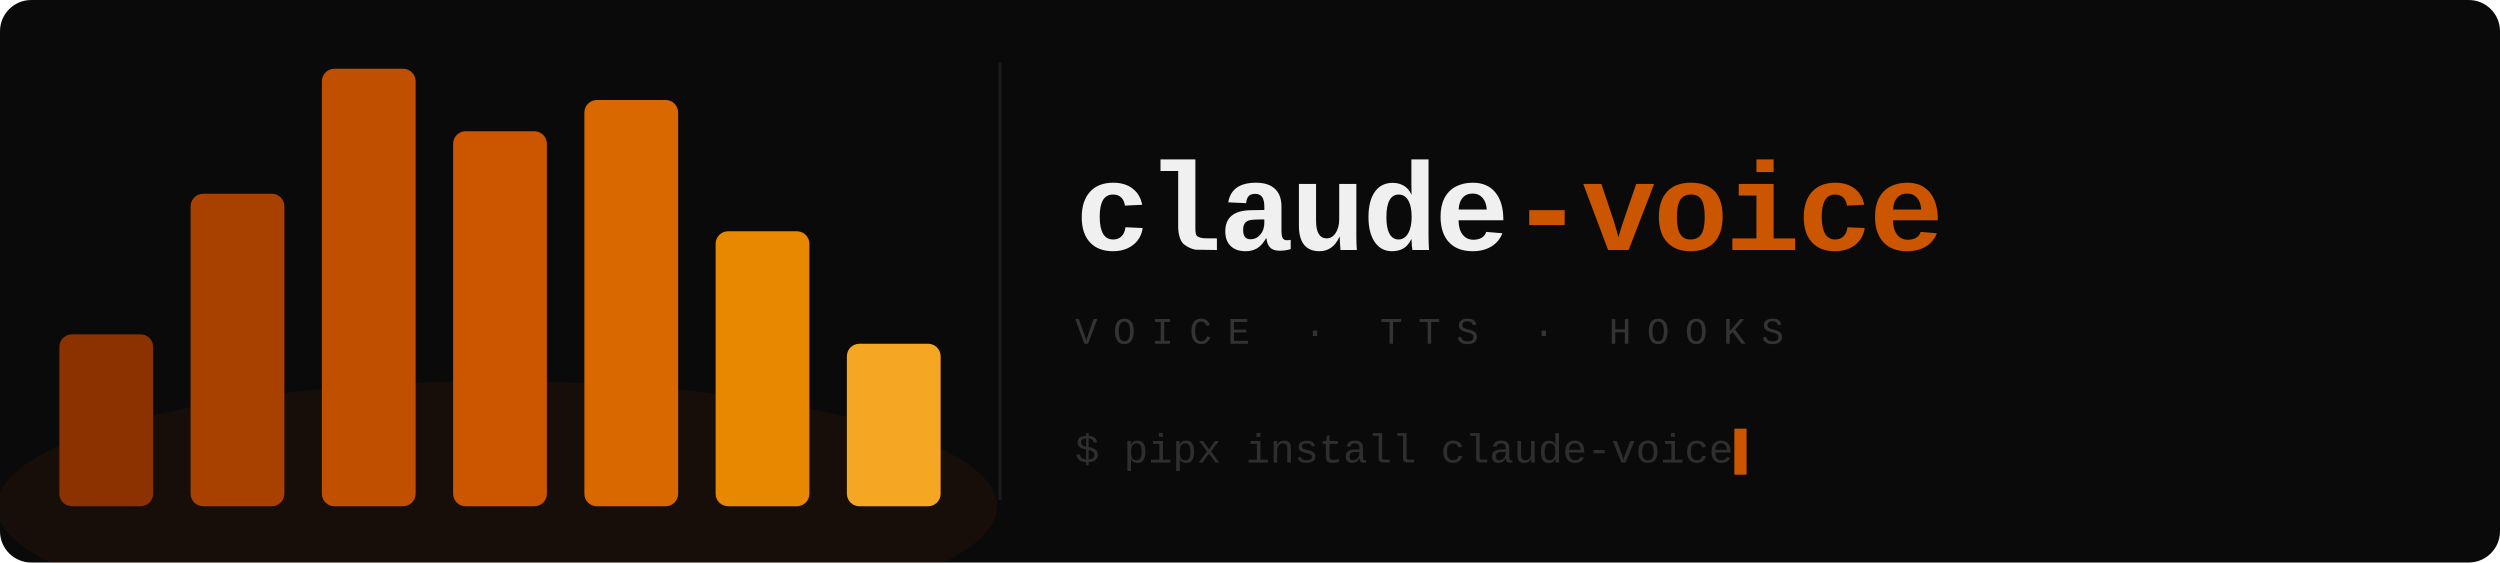
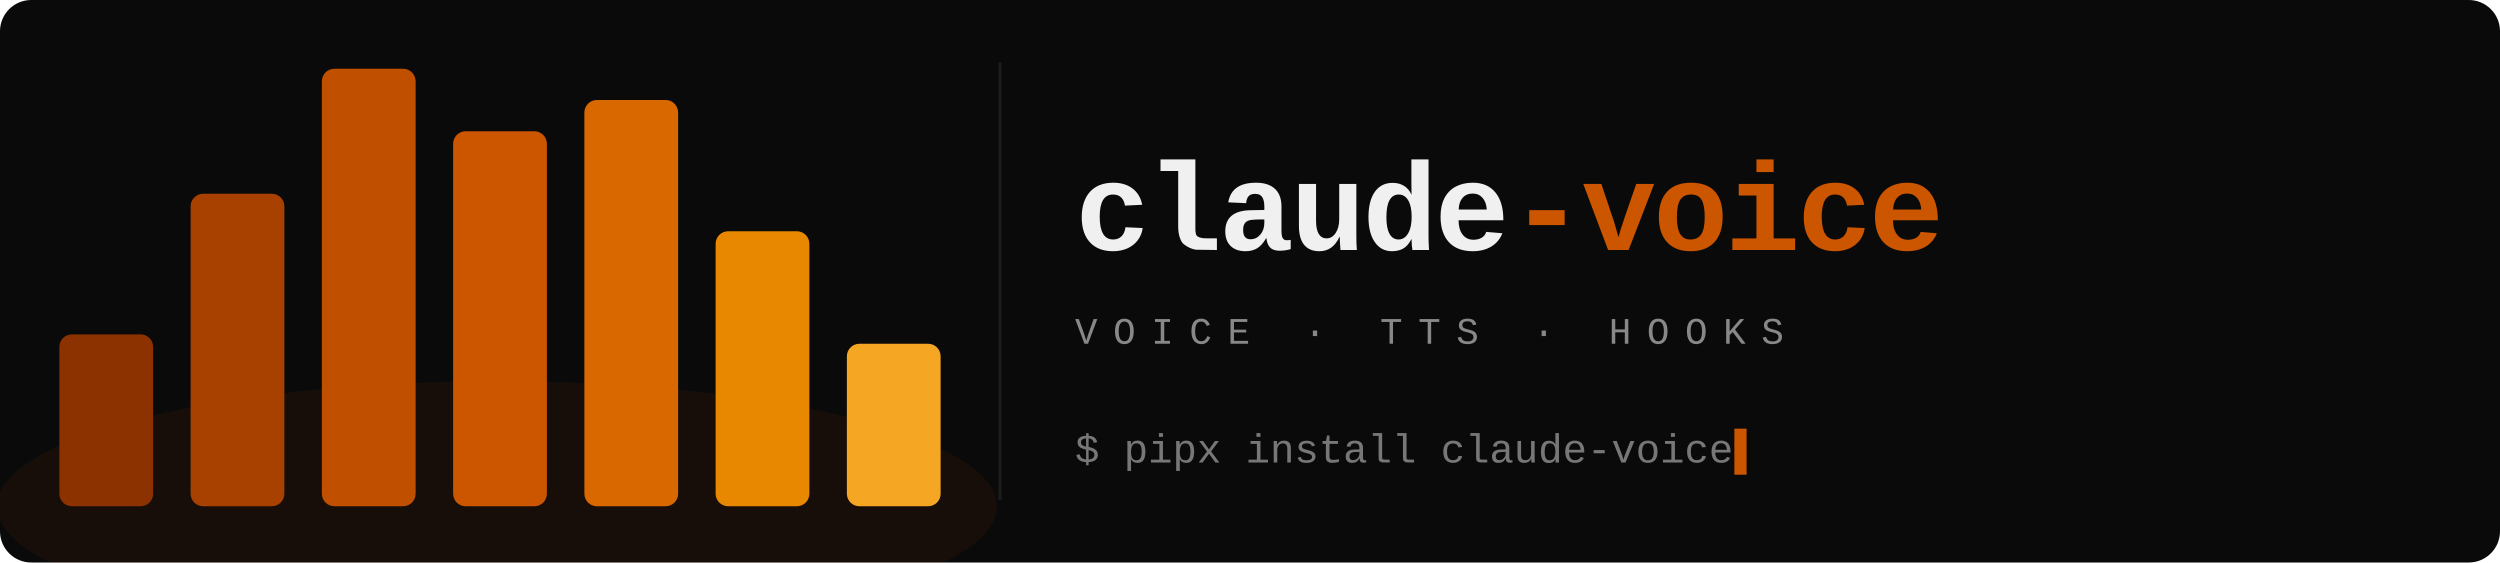
<svg xmlns="http://www.w3.org/2000/svg" viewBox="0 0 800 180" width="800" height="180">
  <defs>
    <style>
      .bar {
        transform-box: fill-box;
        transform-origin: 50% 100%;
      }
      @keyframes w1 { to { transform: scaleY(0.35); } }
      @keyframes w2 { to { transform: scaleY(0.50); } }
      @keyframes w3 { to { transform: scaleY(0.22); } }
      @keyframes w4 { to { transform: scaleY(0.58); } }
      @keyframes w5 { to { transform: scaleY(0.28); } }
      @keyframes w6 { to { transform: scaleY(0.52); } }
      @keyframes w7 { to { transform: scaleY(0.32); } }
      @keyframes blink { 0%,49% { opacity: 1; } 50%,100% { opacity: 0; } }
      .cursor { animation: blink 1.1s step-start infinite; }
    </style>
  </defs>
  <rect width="800" height="180" fill="#0A0A0A" rx="10" />
  <ellipse cx="159" cy="162" rx="160" ry="40" fill="rgba(204,85,0,0.07)" />
  <line x1="320" y1="20" x2="320" y2="160" stroke="#1C1C1C" stroke-width="1" />
  <rect class="bar" x="19" y="107" width="30" height="55" rx="4" fill="#8C3200" style="animation: w1 0.80s ease-in-out  0.00s infinite alternate;" />
  <rect class="bar" x="61" y="62" width="30" height="100" rx="4" fill="#A84000" style="animation: w2 0.68s ease-in-out -0.15s infinite alternate;" />
  <rect class="bar" x="103" y="22" width="30" height="140" rx="4" fill="#C05000" style="animation: w3 0.76s ease-in-out -0.08s infinite alternate;" />
  <rect class="bar" x="145" y="42" width="30" height="120" rx="4" fill="#CC5500" style="animation: w4 0.60s ease-in-out -0.20s infinite alternate;" />
  <rect class="bar" x="187" y="32" width="30" height="130" rx="4" fill="#D96800" style="animation: w5 0.72s ease-in-out -0.12s infinite alternate;" />
  <rect class="bar" x="229" y="74" width="30" height="88" rx="4" fill="#E88800" style="animation: w6 0.64s ease-in-out -0.18s infinite alternate;" />
  <rect class="bar" x="271" y="110" width="30" height="52" rx="4" fill="#F5A623" style="animation: w7 0.84s ease-in-out -0.05s infinite alternate;" />
  <text x="344" y="80" font-family="'Courier New',Courier,monospace" font-size="40" font-weight="700" fill="#F0F0F0" letter-spacing="-1">claude<tspan fill="#CC5500">-voice</tspan>
  </text>
-   <text x="344" y="110" font-family="'Courier New',Courier,monospace" font-size="12" fill="#333333" letter-spacing="5">VOICE · TTS · HOOKS</text>
-   <text x="344" y="148" font-family="'Courier New',Courier,monospace" font-size="13" fill="#2E2E2E">$ pipx install claude-voice</text>
+   <text x="344" y="110" font-family="'Courier New',Courier,monospace" font-size="12" fill="#888888" letter-spacing="5">VOICE · TTS · HOOKS</text>
+   <text x="344" y="148" font-family="'Courier New',Courier,monospace" font-size="13" fill="#777777">$ pipx install claude-voice</text>
  <text class="cursor" x="555" y="148" font-family="'Courier New',Courier,monospace" font-size="13" fill="#CC5500">▌</text>
</svg>
